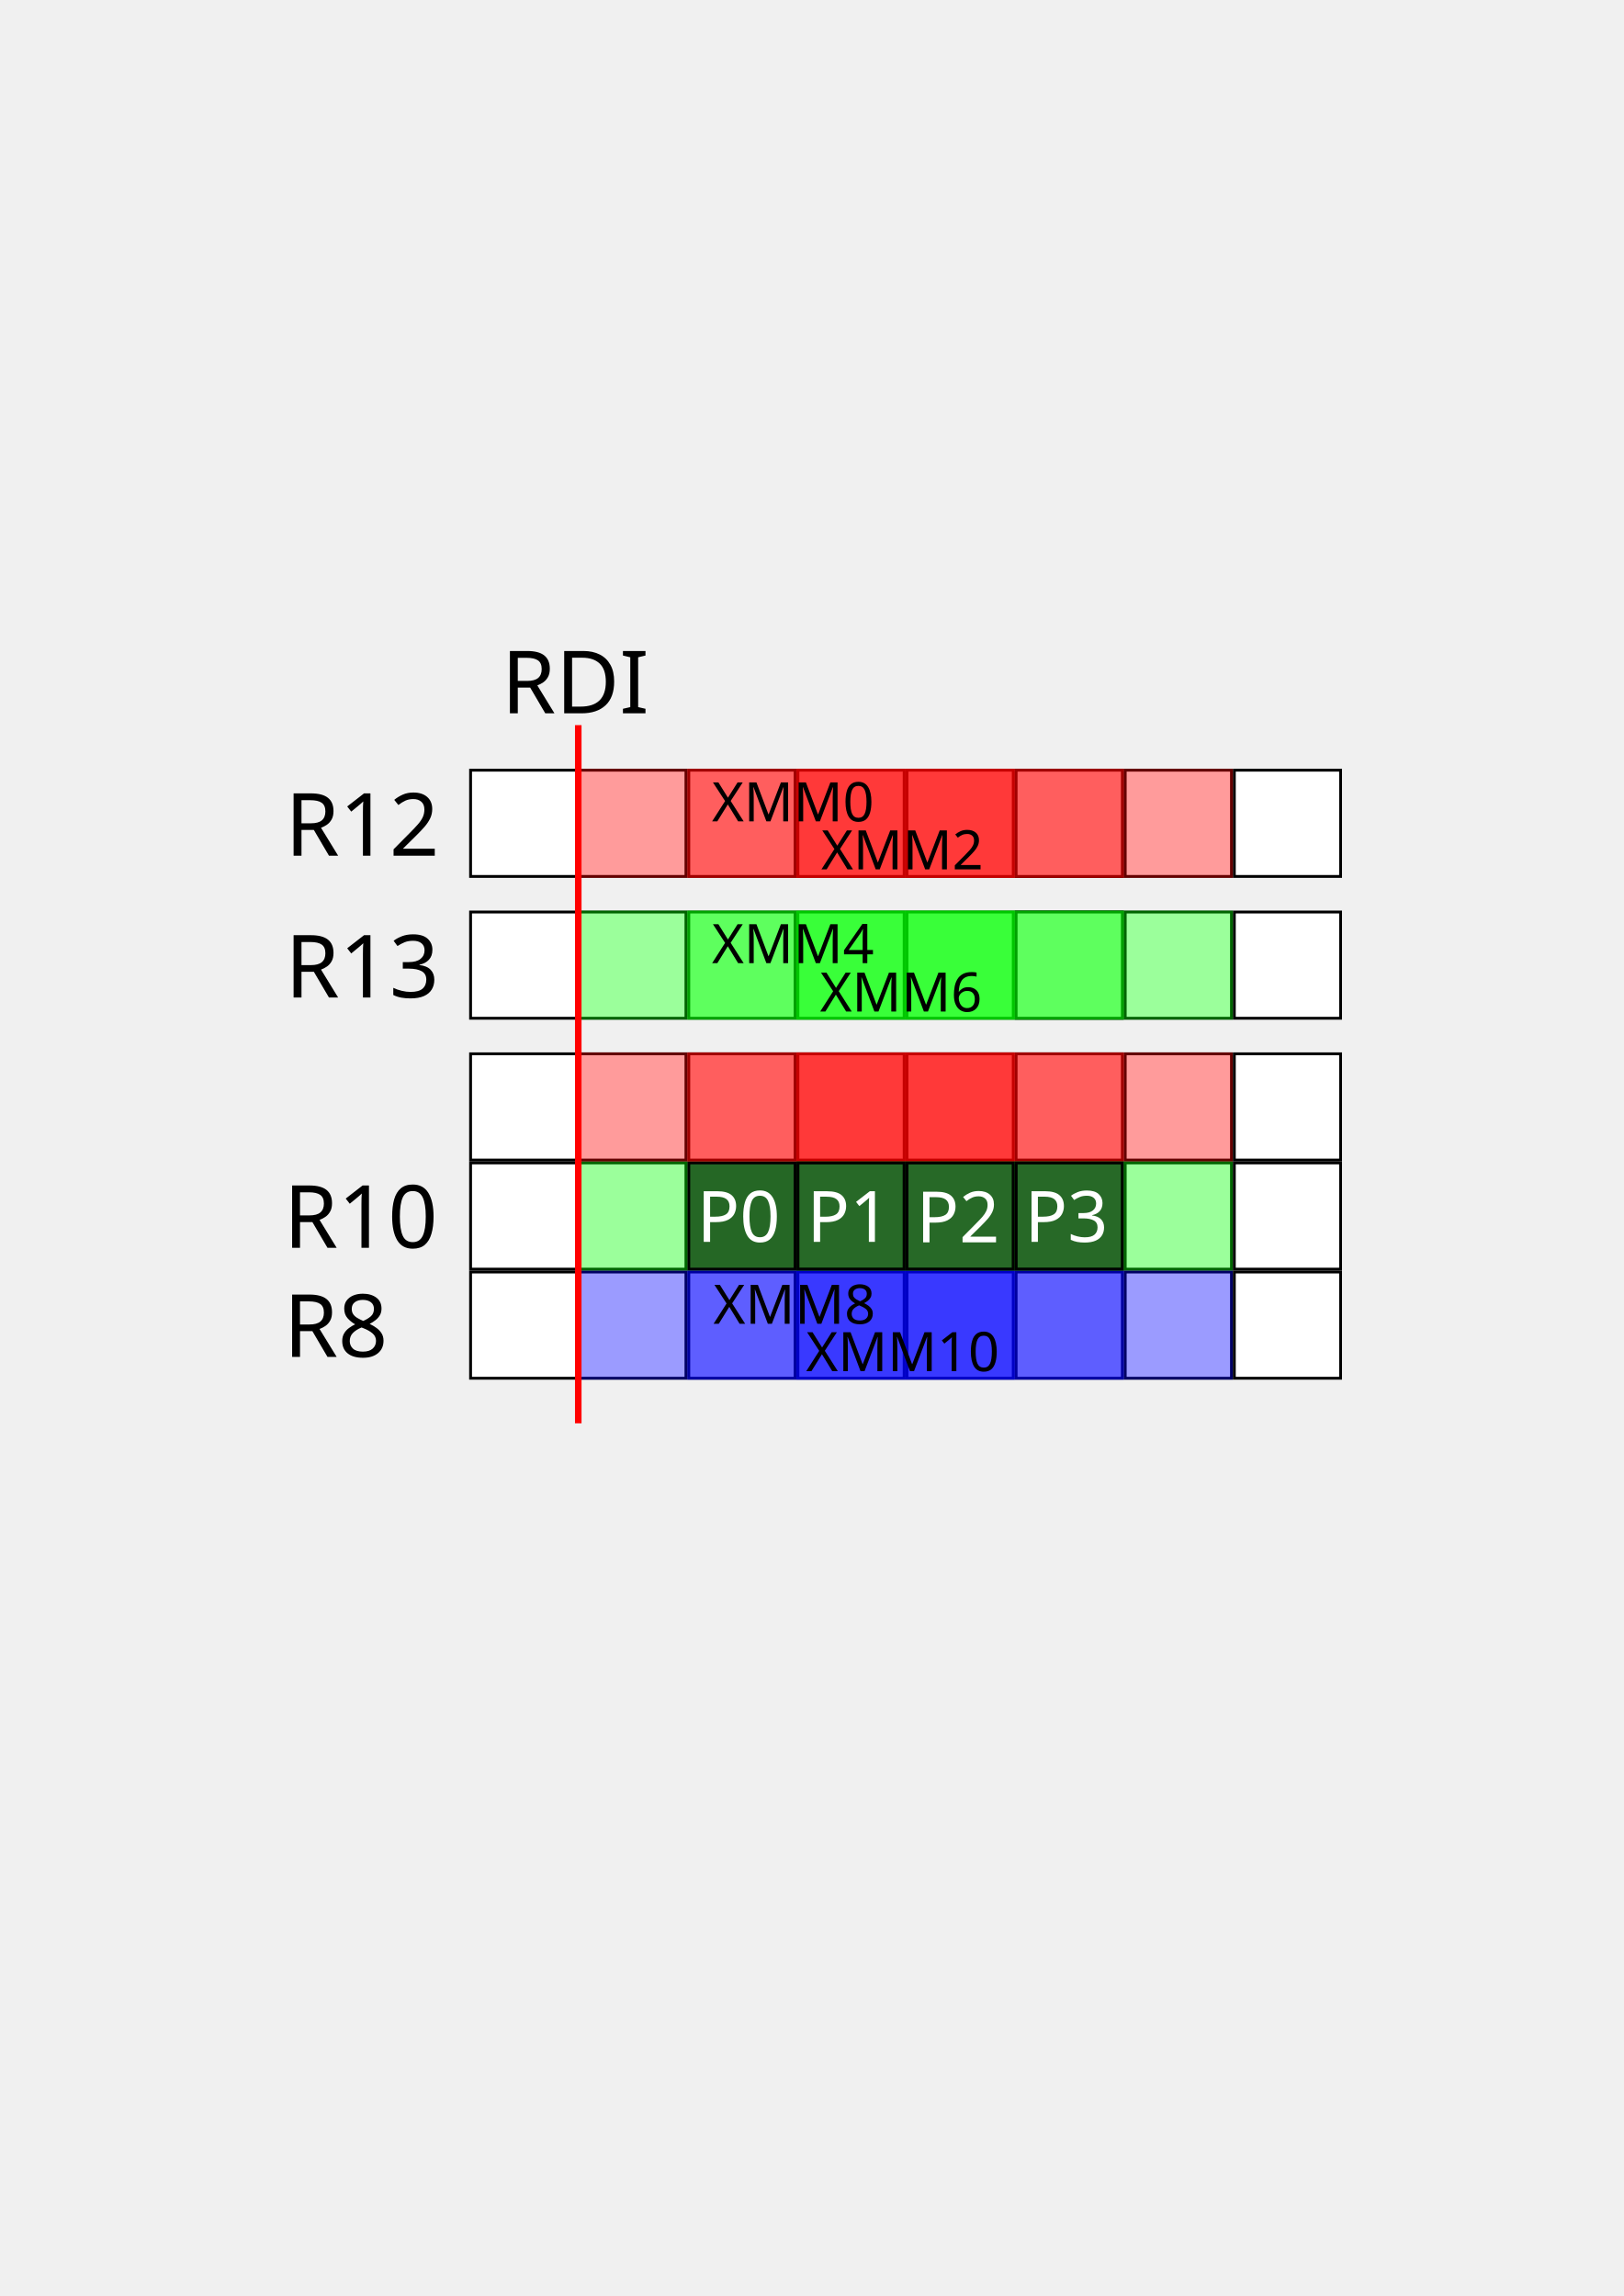
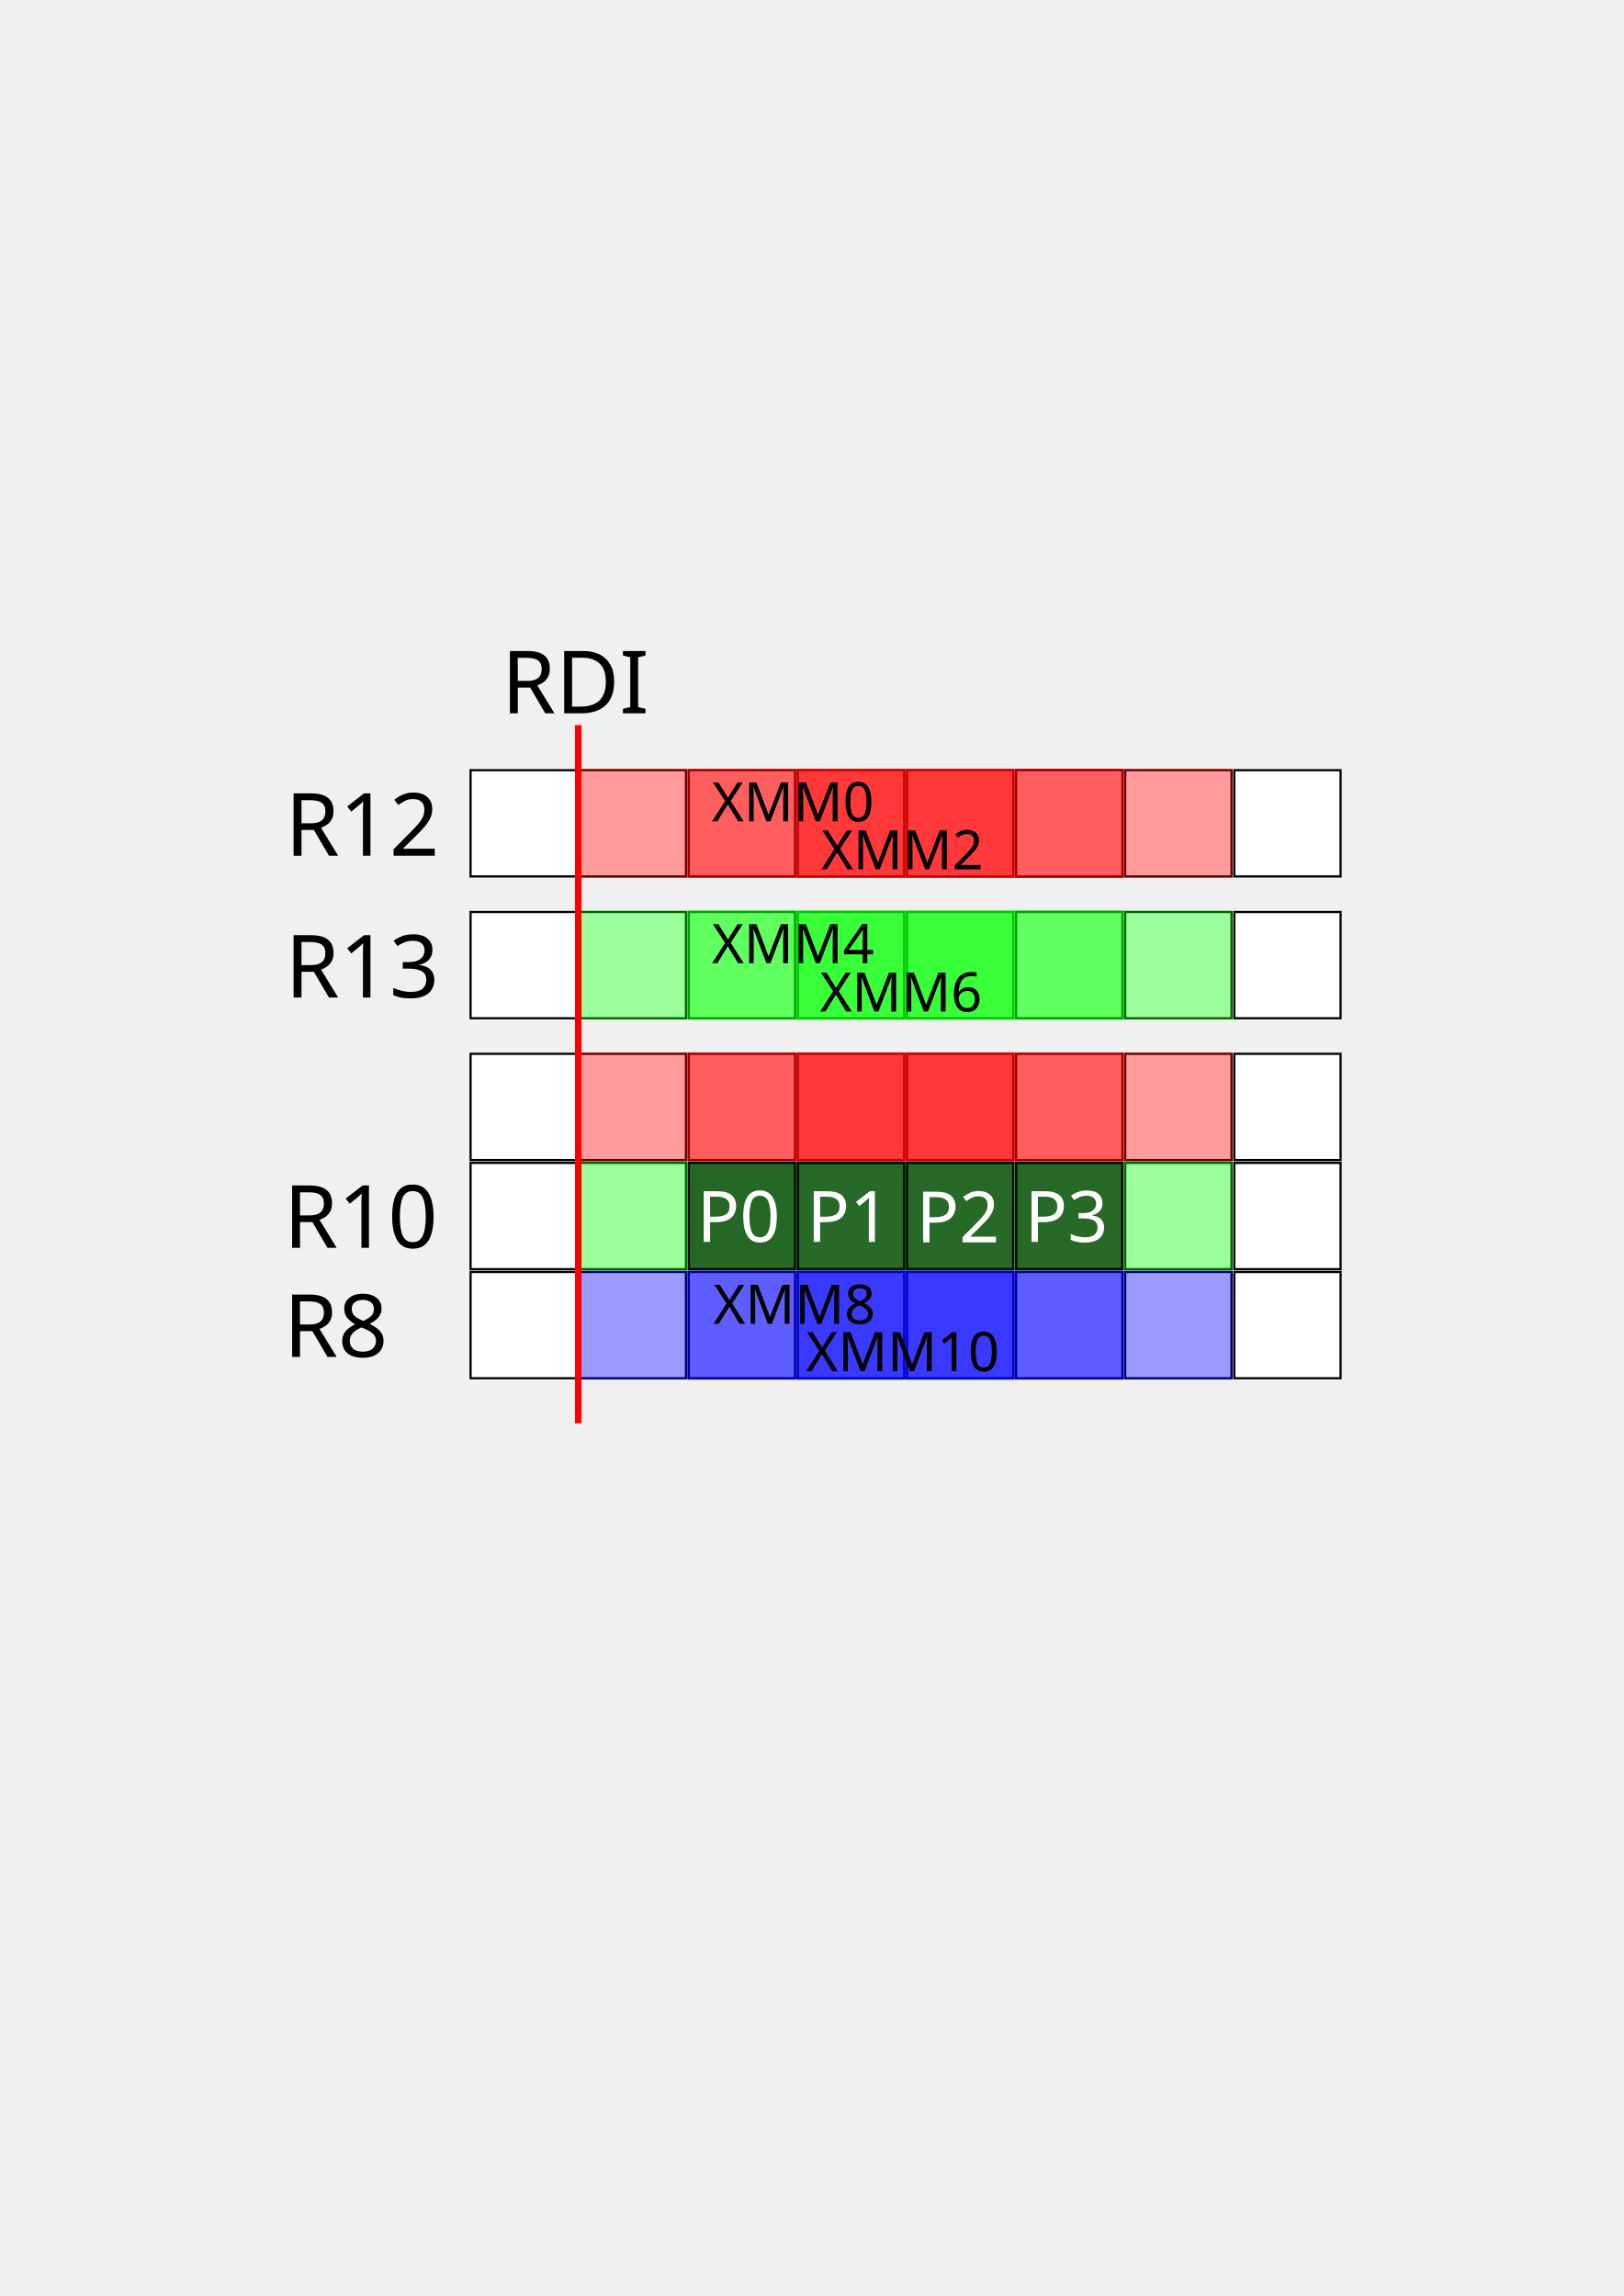
<svg xmlns="http://www.w3.org/2000/svg" width="210mm" height="297mm" viewBox="0 0 744.094 1052.362" id="svg2" version="1.1">
  <defs id="defs4" />
  <g id="layer1">
-     <rect y="483.013" x="515.651" height="48.698" width="48.698" id="rect3359-33" style="fill:#ffffff;fill-rule:evenodd;stroke:#000000;stroke-width:1.302px;stroke-linecap:butt;stroke-linejoin:miter;stroke-opacity:1" />
-     <rect style="fill:#ffffff;fill-rule:evenodd;stroke:#000000;stroke-width:1.302px;stroke-linecap:butt;stroke-linejoin:miter;stroke-opacity:1" id="rect3361-4" width="48.698" height="48.698" x="515.651" y="533.013" />
-     <rect style="fill:#ffffff;fill-rule:evenodd;stroke:#000000;stroke-width:1.302px;stroke-linecap:butt;stroke-linejoin:miter;stroke-opacity:1" id="rect3363-7" width="48.698" height="48.698" x="515.651" y="583.013" />
-     <rect y="483.013" x="465.651" height="48.698" width="48.698" id="rect3359-5" style="fill:#ffffff;fill-rule:evenodd;stroke:#000000;stroke-width:1.302px;stroke-linecap:butt;stroke-linejoin:miter;stroke-opacity:1" />
-     <rect style="fill:#ffffff;fill-rule:evenodd;stroke:#000000;stroke-width:1.302px;stroke-linecap:butt;stroke-linejoin:miter;stroke-opacity:1" id="rect3361-7" width="48.698" height="48.698" x="465.651" y="533.013" />
-     <rect style="fill:#ffffff;fill-rule:evenodd;stroke:#000000;stroke-width:1.302px;stroke-linecap:butt;stroke-linejoin:miter;stroke-opacity:1" id="rect3363-6" width="48.698" height="48.698" x="465.651" y="583.013" />
-     <rect y="483.013" x="215.651" height="48.698" width="48.698" id="rect3359" style="fill:#ffffff;fill-rule:evenodd;stroke:#000000;stroke-width:1.302px;stroke-linecap:butt;stroke-linejoin:miter;stroke-opacity:1" />
-     <rect y="483.013" x="265.651" height="48.698" width="48.698" id="rect3365" style="fill:#ffffff;fill-rule:evenodd;stroke:#000000;stroke-width:1.302px;stroke-linecap:butt;stroke-linejoin:miter;stroke-opacity:1" />
-     <rect style="fill:#00ff00;fill-opacity:0.392" id="rect4263-4-6" width="200" height="50" x="315" y="532.362" />
-     <rect y="483.013" x="315.651" height="48.698" width="48.698" id="rect3371" style="fill:#ffffff;fill-rule:evenodd;stroke:#000000;stroke-width:1.302px;stroke-linecap:butt;stroke-linejoin:miter;stroke-opacity:1" />
-     <rect y="483.013" x="365.651" height="48.698" width="48.698" id="rect3377" style="fill:#ffffff;fill-rule:evenodd;stroke:#000000;stroke-width:1.302px;stroke-linecap:butt;stroke-linejoin:miter;stroke-opacity:1" />
-     <rect y="483.013" x="415.651" height="48.698" width="48.698" id="rect3383" style="fill:#ffffff;fill-rule:evenodd;stroke:#000000;stroke-width:1.302px;stroke-linecap:butt;stroke-linejoin:miter;stroke-opacity:1" />
-     <rect style="fill:#ffffff;fill-rule:evenodd;stroke:#000000;stroke-width:1.302px;stroke-linecap:butt;stroke-linejoin:miter;stroke-opacity:1" id="rect3361" width="48.698" height="48.698" x="215.651" y="533.013" />
-     <rect style="fill:#ffffff;fill-rule:evenodd;stroke:#000000;stroke-width:1.302px;stroke-linecap:butt;stroke-linejoin:miter;stroke-opacity:1" id="rect3367" width="48.698" height="48.698" x="265.651" y="533.013" />
-     <rect style="fill:#ffffff;fill-rule:evenodd;stroke:#000000;stroke-width:1.302px;stroke-linecap:butt;stroke-linejoin:miter;stroke-opacity:1" id="rect3379" width="48.698" height="48.698" x="365.651" y="533.013" />
-     <rect style="fill:#ffffff;fill-rule:evenodd;stroke:#000000;stroke-width:1.302px;stroke-linecap:butt;stroke-linejoin:miter;stroke-opacity:1" id="rect3385" width="48.698" height="48.698" x="415.651" y="533.013" />
-     <rect style="fill:#ffffff;fill-rule:evenodd;stroke:#000000;stroke-width:1.302px;stroke-linecap:butt;stroke-linejoin:miter;stroke-opacity:1" id="rect3363" width="48.698" height="48.698" x="215.651" y="583.013" />
-     <rect style="fill:#ffffff;fill-rule:evenodd;stroke:#000000;stroke-width:1.302px;stroke-linecap:butt;stroke-linejoin:miter;stroke-opacity:1" id="rect3369" width="48.698" height="48.698" x="265.651" y="583.013" />
-     <rect style="fill:#ffffff;fill-rule:evenodd;stroke:#000000;stroke-width:1.302px;stroke-linecap:butt;stroke-linejoin:miter;stroke-opacity:1" id="rect3375" width="48.698" height="48.698" x="315.651" y="583.013" />
-     <rect style="fill:#ffffff;fill-rule:evenodd;stroke:#000000;stroke-width:1.302px;stroke-linecap:butt;stroke-linejoin:miter;stroke-opacity:1" id="rect3381" width="48.698" height="48.698" x="365.651" y="583.013" />
-     <rect style="fill:#ffffff;fill-rule:evenodd;stroke:#000000;stroke-width:1.302px;stroke-linecap:butt;stroke-linejoin:miter;stroke-opacity:1" id="rect3387" width="48.698" height="48.698" x="415.651" y="583.013" />
-     <rect y="418.013" x="215.651" height="48.698" width="48.698" id="rect3359-3" style="fill:#ffffff;fill-rule:evenodd;stroke:#000000;stroke-width:1.302px;stroke-linecap:butt;stroke-linejoin:miter;stroke-opacity:1" />
-     <rect y="418.013" x="265.651" height="48.698" width="48.698" id="rect3365-8" style="fill:#ffffff;fill-rule:evenodd;stroke:#000000;stroke-width:1.302px;stroke-linecap:butt;stroke-linejoin:miter;stroke-opacity:1" />
-     <rect y="418.013" x="315.651" height="48.698" width="48.698" id="rect3371-4" style="fill:#ffffff;fill-rule:evenodd;stroke:#000000;stroke-width:1.302px;stroke-linecap:butt;stroke-linejoin:miter;stroke-opacity:1" />
-     <rect y="418.013" x="365.651" height="48.698" width="48.698" id="rect3377-2" style="fill:#ffffff;fill-rule:evenodd;stroke:#000000;stroke-width:1.302px;stroke-linecap:butt;stroke-linejoin:miter;stroke-opacity:1" />
-     <rect y="418.013" x="415.651" height="48.698" width="48.698" id="rect3383-7" style="fill:#ffffff;fill-rule:evenodd;stroke:#000000;stroke-width:1.302px;stroke-linecap:butt;stroke-linejoin:miter;stroke-opacity:1" />
-     <rect y="418.013" x="465.651" height="48.698" width="48.698" id="rect3389-6" style="fill:#ffffff;fill-rule:evenodd;stroke:#000000;stroke-width:1.302px;stroke-linecap:butt;stroke-linejoin:miter;stroke-opacity:1" />
-     <rect style="fill:#ffffff;fill-rule:evenodd;stroke:#000000;stroke-width:1.302px;stroke-linecap:butt;stroke-linejoin:miter;stroke-opacity:1" id="rect3338-2" width="48.698" height="48.698" x="465.651" y="418.013" />
-     <rect y="353.013" x="215.651" height="48.698" width="48.698" id="rect3359-3-8" style="fill:#ffffff;fill-rule:evenodd;stroke:#000000;stroke-width:1.302px;stroke-linecap:butt;stroke-linejoin:miter;stroke-opacity:1" />
-     <rect y="353.013" x="265.651" height="48.698" width="48.698" id="rect3365-8-1" style="fill:#ffffff;fill-rule:evenodd;stroke:#000000;stroke-width:1.302px;stroke-linecap:butt;stroke-linejoin:miter;stroke-opacity:1" />
-     <rect y="353.013" x="315.651" height="48.698" width="48.698" id="rect3371-4-4" style="fill:#ffffff;fill-rule:evenodd;stroke:#000000;stroke-width:1.302px;stroke-linecap:butt;stroke-linejoin:miter;stroke-opacity:1" />
-     <rect y="353.013" x="365.651" height="48.698" width="48.698" id="rect3377-2-7" style="fill:#ffffff;fill-rule:evenodd;stroke:#000000;stroke-width:1.302px;stroke-linecap:butt;stroke-linejoin:miter;stroke-opacity:1" />
-     <rect y="353.013" x="415.651" height="48.698" width="48.698" id="rect3383-7-3" style="fill:#ffffff;fill-rule:evenodd;stroke:#000000;stroke-width:1.302px;stroke-linecap:butt;stroke-linejoin:miter;stroke-opacity:1" />
-     <rect y="353.013" x="465.651" height="48.698" width="48.698" id="rect3389-6-4" style="fill:#ffffff;fill-rule:evenodd;stroke:#000000;stroke-width:1.302px;stroke-linecap:butt;stroke-linejoin:miter;stroke-opacity:1" />
-     <rect style="fill:#ffffff;fill-rule:evenodd;stroke:#000000;stroke-width:1.302px;stroke-linecap:butt;stroke-linejoin:miter;stroke-opacity:1" id="rect3338-2-8" width="48.698" height="48.698" x="465.651" y="353.013" />
-     <rect style="fill:#ff0000;fill-opacity:0.392" id="rect3461" width="200" height="50" x="265" y="352.362" />
-     <rect style="fill:#00ff00;fill-opacity:0.392" id="rect4263" width="200" height="50" x="265" y="417.362" />
-     <rect style="fill:#0000ff;fill-opacity:0.392" id="rect4265" width="200" height="50" x="265" y="582.362" />
-     <rect style="fill:#00ff00;fill-opacity:0.392" id="rect4263-4" width="200" height="50" x="265" y="532.362" />
-     <rect style="fill:#000000;fill-rule:evenodd;stroke:#000000;stroke-width:1.302px;stroke-linecap:butt;stroke-linejoin:miter;stroke-opacity:1;fill-opacity:0.588" id="rect3373" width="48.698" height="48.698" x="315.651" y="533.013" />
-     <text xml:space="preserve" style="font-style:normal;font-weight:normal;font-size:32.5px;line-height:125%;font-family:sans-serif;letter-spacing:0px;word-spacing:0px;fill:#ffffff;fill-opacity:1;stroke:none;stroke-width:1px;stroke-linecap:butt;stroke-linejoin:miter;stroke-opacity:1" x="319.338" y="569.193" id="text4267">
+     <rect y="483.013" x="515.651" height="48.698" width="48.698" id="rect3359-33" style="fill:#ffffff;fill-rule:evenodd;stroke:#000000;stroke-width:1;stroke-linecap:butt;stroke-linejoin:miter;stroke-opacity:1;stroke-miterlimit:4;stroke-dasharray:none" />
+     <rect style="fill:#ffffff;fill-rule:evenodd;stroke:#000000;stroke-width:1;stroke-linecap:butt;stroke-linejoin:miter;stroke-opacity:1;stroke-miterlimit:4;stroke-dasharray:none" id="rect3361-4" width="48.698" height="48.698" x="515.651" y="533.013" />
+     <rect style="fill:#ffffff;fill-rule:evenodd;stroke:#000000;stroke-width:1;stroke-linecap:butt;stroke-linejoin:miter;stroke-opacity:1;stroke-miterlimit:4;stroke-dasharray:none" id="rect3363-7" width="48.698" height="48.698" x="515.651" y="583.013" />
+     <rect y="483.013" x="465.651" height="48.698" width="48.698" id="rect3359-5" style="fill:#ffffff;fill-rule:evenodd;stroke:#000000;stroke-width:1;stroke-linecap:butt;stroke-linejoin:miter;stroke-opacity:1;stroke-miterlimit:4;stroke-dasharray:none" />
+     <rect style="fill:#ffffff;fill-rule:evenodd;stroke:#000000;stroke-width:1;stroke-linecap:butt;stroke-linejoin:miter;stroke-opacity:1;stroke-miterlimit:4;stroke-dasharray:none" id="rect3361-7" width="48.698" height="48.698" x="465.651" y="533.013" />
+     <rect style="fill:#ffffff;fill-rule:evenodd;stroke:#000000;stroke-width:1;stroke-linecap:butt;stroke-linejoin:miter;stroke-opacity:1;stroke-miterlimit:4;stroke-dasharray:none" id="rect3363-6" width="48.698" height="48.698" x="465.651" y="583.013" />
+     <rect y="483.013" x="215.651" height="48.698" width="48.698" id="rect3359" style="fill:#ffffff;fill-rule:evenodd;stroke:#000000;stroke-width:1;stroke-linecap:butt;stroke-linejoin:miter;stroke-opacity:1;stroke-miterlimit:4;stroke-dasharray:none" />
+     <rect y="483.013" x="265.651" height="48.698" width="48.698" id="rect3365" style="fill:#ffffff;fill-rule:evenodd;stroke:#000000;stroke-width:1;stroke-linecap:butt;stroke-linejoin:miter;stroke-opacity:1;stroke-miterlimit:4;stroke-dasharray:none" />
+     <rect style="fill:#00ff00;fill-opacity:0.392;stroke-width:1;stroke-miterlimit:4;stroke-dasharray:none" id="rect4263-4-6" width="200" height="50" x="315" y="532.362" />
+     <rect y="483.013" x="315.651" height="48.698" width="48.698" id="rect3371" style="fill:#ffffff;fill-rule:evenodd;stroke:#000000;stroke-width:1;stroke-linecap:butt;stroke-linejoin:miter;stroke-opacity:1;stroke-miterlimit:4;stroke-dasharray:none" />
+     <rect y="483.013" x="365.651" height="48.698" width="48.698" id="rect3377" style="fill:#ffffff;fill-rule:evenodd;stroke:#000000;stroke-width:1;stroke-linecap:butt;stroke-linejoin:miter;stroke-opacity:1;stroke-miterlimit:4;stroke-dasharray:none" />
+     <rect y="483.013" x="415.651" height="48.698" width="48.698" id="rect3383" style="fill:#ffffff;fill-rule:evenodd;stroke:#000000;stroke-width:1;stroke-linecap:butt;stroke-linejoin:miter;stroke-opacity:1;stroke-miterlimit:4;stroke-dasharray:none" />
+     <rect style="fill:#ffffff;fill-rule:evenodd;stroke:#000000;stroke-width:1;stroke-linecap:butt;stroke-linejoin:miter;stroke-opacity:1;stroke-miterlimit:4;stroke-dasharray:none" id="rect3361" width="48.698" height="48.698" x="215.651" y="533.013" />
+     <rect style="fill:#ffffff;fill-rule:evenodd;stroke:#000000;stroke-width:1;stroke-linecap:butt;stroke-linejoin:miter;stroke-opacity:1;stroke-miterlimit:4;stroke-dasharray:none" id="rect3367" width="48.698" height="48.698" x="265.651" y="533.013" />
+     <rect style="fill:#ffffff;fill-rule:evenodd;stroke:#000000;stroke-width:1;stroke-linecap:butt;stroke-linejoin:miter;stroke-opacity:1;stroke-miterlimit:4;stroke-dasharray:none" id="rect3379" width="48.698" height="48.698" x="365.651" y="533.013" />
+     <rect style="fill:#ffffff;fill-rule:evenodd;stroke:#000000;stroke-width:1;stroke-linecap:butt;stroke-linejoin:miter;stroke-opacity:1;stroke-miterlimit:4;stroke-dasharray:none" id="rect3385" width="48.698" height="48.698" x="415.651" y="533.013" />
+     <rect style="fill:#ffffff;fill-rule:evenodd;stroke:#000000;stroke-width:1;stroke-linecap:butt;stroke-linejoin:miter;stroke-opacity:1;stroke-miterlimit:4;stroke-dasharray:none" id="rect3363" width="48.698" height="48.698" x="215.651" y="583.013" />
+     <rect style="fill:#ffffff;fill-rule:evenodd;stroke:#000000;stroke-width:1;stroke-linecap:butt;stroke-linejoin:miter;stroke-opacity:1;stroke-miterlimit:4;stroke-dasharray:none" id="rect3369" width="48.698" height="48.698" x="265.651" y="583.013" />
+     <rect style="fill:#ffffff;fill-rule:evenodd;stroke:#000000;stroke-width:1;stroke-linecap:butt;stroke-linejoin:miter;stroke-opacity:1;stroke-miterlimit:4;stroke-dasharray:none" id="rect3375" width="48.698" height="48.698" x="315.651" y="583.013" />
+     <rect style="fill:#ffffff;fill-rule:evenodd;stroke:#000000;stroke-width:1;stroke-linecap:butt;stroke-linejoin:miter;stroke-opacity:1;stroke-miterlimit:4;stroke-dasharray:none" id="rect3381" width="48.698" height="48.698" x="365.651" y="583.013" />
+     <rect style="fill:#ffffff;fill-rule:evenodd;stroke:#000000;stroke-width:1;stroke-linecap:butt;stroke-linejoin:miter;stroke-opacity:1;stroke-miterlimit:4;stroke-dasharray:none" id="rect3387" width="48.698" height="48.698" x="415.651" y="583.013" />
+     <rect y="418.013" x="215.651" height="48.698" width="48.698" id="rect3359-3" style="fill:#ffffff;fill-rule:evenodd;stroke:#000000;stroke-width:1;stroke-linecap:butt;stroke-linejoin:miter;stroke-opacity:1;stroke-miterlimit:4;stroke-dasharray:none" />
+     <rect y="418.013" x="265.651" height="48.698" width="48.698" id="rect3365-8" style="fill:#ffffff;fill-rule:evenodd;stroke:#000000;stroke-width:1;stroke-linecap:butt;stroke-linejoin:miter;stroke-opacity:1;stroke-miterlimit:4;stroke-dasharray:none" />
+     <rect y="418.013" x="315.651" height="48.698" width="48.698" id="rect3371-4" style="fill:#ffffff;fill-rule:evenodd;stroke:#000000;stroke-width:1;stroke-linecap:butt;stroke-linejoin:miter;stroke-opacity:1;stroke-miterlimit:4;stroke-dasharray:none" />
+     <rect y="418.013" x="365.651" height="48.698" width="48.698" id="rect3377-2" style="fill:#ffffff;fill-rule:evenodd;stroke:#000000;stroke-width:1;stroke-linecap:butt;stroke-linejoin:miter;stroke-opacity:1;stroke-miterlimit:4;stroke-dasharray:none" />
+     <rect y="418.013" x="415.651" height="48.698" width="48.698" id="rect3383-7" style="fill:#ffffff;fill-rule:evenodd;stroke:#000000;stroke-width:1;stroke-linecap:butt;stroke-linejoin:miter;stroke-opacity:1;stroke-miterlimit:4;stroke-dasharray:none" />
+     <rect y="418.013" x="465.651" height="48.698" width="48.698" id="rect3389-6" style="fill:#ffffff;fill-rule:evenodd;stroke:#000000;stroke-width:1;stroke-linecap:butt;stroke-linejoin:miter;stroke-opacity:1;stroke-miterlimit:4;stroke-dasharray:none" />
+     <rect style="fill:#ffffff;fill-rule:evenodd;stroke:#000000;stroke-width:1;stroke-linecap:butt;stroke-linejoin:miter;stroke-opacity:1;stroke-miterlimit:4;stroke-dasharray:none" id="rect3338-2" width="48.698" height="48.698" x="465.651" y="418.013" />
+     <rect y="353.013" x="215.651" height="48.698" width="48.698" id="rect3359-3-8" style="fill:#ffffff;fill-rule:evenodd;stroke:#000000;stroke-width:1;stroke-linecap:butt;stroke-linejoin:miter;stroke-opacity:1;stroke-miterlimit:4;stroke-dasharray:none" />
+     <rect y="353.013" x="265.651" height="48.698" width="48.698" id="rect3365-8-1" style="fill:#ffffff;fill-rule:evenodd;stroke:#000000;stroke-width:1;stroke-linecap:butt;stroke-linejoin:miter;stroke-opacity:1;stroke-miterlimit:4;stroke-dasharray:none" />
+     <rect y="353.013" x="315.651" height="48.698" width="48.698" id="rect3371-4-4" style="fill:#ffffff;fill-rule:evenodd;stroke:#000000;stroke-width:1;stroke-linecap:butt;stroke-linejoin:miter;stroke-opacity:1;stroke-miterlimit:4;stroke-dasharray:none" />
+     <rect y="353.013" x="365.651" height="48.698" width="48.698" id="rect3377-2-7" style="fill:#ffffff;fill-rule:evenodd;stroke:#000000;stroke-width:1;stroke-linecap:butt;stroke-linejoin:miter;stroke-opacity:1;stroke-miterlimit:4;stroke-dasharray:none" />
+     <rect y="353.013" x="415.651" height="48.698" width="48.698" id="rect3383-7-3" style="fill:#ffffff;fill-rule:evenodd;stroke:#000000;stroke-width:1;stroke-linecap:butt;stroke-linejoin:miter;stroke-opacity:1;stroke-miterlimit:4;stroke-dasharray:none" />
+     <rect y="353.013" x="465.651" height="48.698" width="48.698" id="rect3389-6-4" style="fill:#ffffff;fill-rule:evenodd;stroke:#000000;stroke-width:1;stroke-linecap:butt;stroke-linejoin:miter;stroke-opacity:1;stroke-miterlimit:4;stroke-dasharray:none" />
+     <rect style="fill:#ffffff;fill-rule:evenodd;stroke:#000000;stroke-width:1;stroke-linecap:butt;stroke-linejoin:miter;stroke-opacity:1;stroke-miterlimit:4;stroke-dasharray:none" id="rect3338-2-8" width="48.698" height="48.698" x="465.651" y="353.013" />
+     <rect style="fill:#ff0000;fill-opacity:0.392;stroke-width:1;stroke-miterlimit:4;stroke-dasharray:none" id="rect3461" width="200" height="50" x="265" y="352.362" />
+     <rect style="fill:#00ff00;fill-opacity:0.392;stroke-width:1;stroke-miterlimit:4;stroke-dasharray:none" id="rect4263" width="200" height="50" x="265" y="417.362" />
+     <rect style="fill:#0000ff;fill-opacity:0.392;stroke-width:1;stroke-miterlimit:4;stroke-dasharray:none" id="rect4265" width="200" height="50" x="265" y="582.362" />
+     <rect style="fill:#00ff00;fill-opacity:0.392;stroke-width:1;stroke-miterlimit:4;stroke-dasharray:none" id="rect4263-4" width="200" height="50" x="265" y="532.362" />
+     <rect style="fill:#000000;fill-rule:evenodd;stroke:#000000;stroke-width:1;stroke-linecap:butt;stroke-linejoin:miter;stroke-opacity:1;fill-opacity:0.588;stroke-miterlimit:4;stroke-dasharray:none" id="rect3373" width="48.698" height="48.698" x="315.651" y="533.013" />
+     <text xml:space="preserve" style="font-style:normal;font-weight:normal;font-size:32.5px;line-height:125%;font-family:sans-serif;letter-spacing:0px;word-spacing:0px;fill:#ffffff;fill-opacity:1;stroke:none;stroke-width:1;stroke-linecap:butt;stroke-linejoin:miter;stroke-opacity:1;stroke-miterlimit:4;stroke-dasharray:none" x="319.338" y="569.193" id="text4267">
      <tspan id="tspan4269" x="319.338" y="569.193">P0</tspan>
    </text>
    <text xml:space="preserve" style="font-style:normal;font-weight:normal;font-size:40px;line-height:125%;font-family:sans-serif;letter-spacing:0px;word-spacing:0px;fill:#000000;fill-opacity:1;stroke:none;stroke-width:1px;stroke-linecap:butt;stroke-linejoin:miter;stroke-opacity:1" x="130.674" y="392.206" id="text4271">
      <tspan id="tspan4273" x="130.674" y="392.206">R12</tspan>
    </text>
    <text xml:space="preserve" style="font-style:normal;font-weight:normal;font-size:40px;line-height:125%;font-family:sans-serif;letter-spacing:0px;word-spacing:0px;fill:#000000;fill-opacity:1;stroke:none;stroke-width:1px;stroke-linecap:butt;stroke-linejoin:miter;stroke-opacity:1" x="130.674" y="457.206" id="text4271-5">
      <tspan x="130.674" y="457.206" id="tspan4293">R13</tspan>
    </text>
    <text xml:space="preserve" style="font-style:normal;font-weight:normal;font-size:40px;line-height:125%;font-family:sans-serif;letter-spacing:0px;word-spacing:0px;fill:#000000;fill-opacity:1;stroke:none;stroke-width:1px;stroke-linecap:butt;stroke-linejoin:miter;stroke-opacity:1" x="130" y="571.923" id="text4297">
      <tspan id="tspan4299" x="130" y="571.923">R10</tspan>
    </text>
    <text xml:space="preserve" style="font-style:normal;font-weight:normal;font-size:40px;line-height:125%;font-family:sans-serif;letter-spacing:0px;word-spacing:0px;fill:#000000;fill-opacity:1;stroke:none;stroke-width:1px;stroke-linecap:butt;stroke-linejoin:miter;stroke-opacity:1" x="130" y="621.923" id="text4297-7">
      <tspan id="tspan4299-2" x="130" y="621.923">R8</tspan>
    </text>
    <path style="fill:none;fill-rule:evenodd;stroke:#ff0000;stroke-width:3;stroke-linecap:butt;stroke-linejoin:miter;stroke-opacity:1;stroke-miterlimit:4;stroke-dasharray:none" d="m 265,332.362 0,320" id="path4361" />
    <text xml:space="preserve" style="font-style:normal;font-weight:normal;font-size:40px;line-height:125%;font-family:sans-serif;letter-spacing:0px;word-spacing:0px;fill:#000000;fill-opacity:1;stroke:none;stroke-width:1px;stroke-linecap:butt;stroke-linejoin:miter;stroke-opacity:1" x="229.805" y="326.942" id="text4363">
      <tspan id="tspan4365" x="229.805" y="326.942">RDI</tspan>
    </text>
-     <rect style="fill:#ff0000;fill-opacity:0.392" id="rect3461-6" width="200" height="50" x="265" y="482.362" />
-     <rect style="fill:#ff0000;fill-opacity:0.392" id="rect3461-6-7" width="200" height="50" x="315" y="482.362" />
-     <rect style="fill:#ff0000;fill-opacity:0.392" id="rect3461-6-5" width="200" height="50" x="365" y="482.362" />
-     <rect style="fill:#0000ff;fill-opacity:0.392" id="rect4265-8" width="200" height="50" x="315" y="582.362" />
-     <rect style="fill:#0000ff;fill-opacity:0.392" id="rect4265-1" width="200" height="50" x="365" y="582.362" />
-     <text xml:space="preserve" style="font-style:normal;font-weight:normal;font-size:25px;line-height:125%;font-family:sans-serif;letter-spacing:0px;word-spacing:0px;fill:#000000;fill-opacity:1;stroke:none;stroke-width:1px;stroke-linecap:butt;stroke-linejoin:miter;stroke-opacity:1" x="326.929" y="606.746" id="text4301-6">
+     <rect style="fill:#ff0000;fill-opacity:0.392;stroke-width:1;stroke-miterlimit:4;stroke-dasharray:none" id="rect3461-6" width="200" height="50" x="265" y="482.362" />
+     <rect style="fill:#ff0000;fill-opacity:0.392;stroke-width:1;stroke-miterlimit:4;stroke-dasharray:none" id="rect3461-6-7" width="200" height="50" x="315" y="482.362" />
+     <rect style="fill:#ff0000;fill-opacity:0.392;stroke-width:1;stroke-miterlimit:4;stroke-dasharray:none" id="rect3461-6-5" width="200" height="50" x="365" y="482.362" />
+     <rect style="fill:#0000ff;fill-opacity:0.392;stroke-width:1;stroke-miterlimit:4;stroke-dasharray:none" id="rect4265-8" width="200" height="50" x="315" y="582.362" />
+     <rect style="fill:#0000ff;fill-opacity:0.392;stroke-width:1;stroke-miterlimit:4;stroke-dasharray:none" id="rect4265-1" width="200" height="50" x="365" y="582.362" />
+     <text xml:space="preserve" style="font-style:normal;font-weight:normal;font-size:25px;line-height:125%;font-family:sans-serif;letter-spacing:0px;word-spacing:0px;fill:#000000;fill-opacity:1;stroke:none;stroke-width:1;stroke-linecap:butt;stroke-linejoin:miter;stroke-opacity:1;stroke-miterlimit:4;stroke-dasharray:none" x="326.929" y="606.746" id="text4301-6">
      <tspan id="tspan4303-62" x="326.929" y="606.746">XMM8</tspan>
      <tspan x="326.929" y="637.996" id="tspan4341" />
    </text>
-     <rect style="fill:#00ff00;fill-opacity:0.392" id="rect4263-4-6-5" width="200" height="50" x="365" y="532.362" />
-     <rect y="483.013" x="565.651" height="48.698" width="48.698" id="rect3359-2" style="fill:#ffffff;fill-rule:evenodd;stroke:#000000;stroke-width:1.302px;stroke-linecap:butt;stroke-linejoin:miter;stroke-opacity:1" />
-     <rect style="fill:#ffffff;fill-rule:evenodd;stroke:#000000;stroke-width:1.302px;stroke-linecap:butt;stroke-linejoin:miter;stroke-opacity:1" id="rect3361-6" width="48.698" height="48.698" x="565.651" y="533.013" />
-     <rect style="fill:#ffffff;fill-rule:evenodd;stroke:#000000;stroke-width:1.302px;stroke-linecap:butt;stroke-linejoin:miter;stroke-opacity:1" id="rect3363-5" width="48.698" height="48.698" x="565.651" y="583.013" />
-     <rect style="fill:#ffffff;fill-rule:evenodd;stroke:#000000;stroke-width:1.302px;stroke-linecap:butt;stroke-linejoin:miter;stroke-opacity:1" id="rect3338-2-8-6" width="48.698" height="48.698" x="515.651" y="353.013" />
-     <rect style="fill:#ffffff;fill-rule:evenodd;stroke:#000000;stroke-width:1.302px;stroke-linecap:butt;stroke-linejoin:miter;stroke-opacity:1" id="rect3338-2-8-2" width="48.698" height="48.698" x="565.651" y="353.013" />
-     <rect style="fill:#ffffff;fill-rule:evenodd;stroke:#000000;stroke-width:1.302px;stroke-linecap:butt;stroke-linejoin:miter;stroke-opacity:1" id="rect3338-2-8-64" width="48.698" height="48.698" x="515.651" y="418.013" />
-     <rect style="fill:#ffffff;fill-rule:evenodd;stroke:#000000;stroke-width:1.302px;stroke-linecap:butt;stroke-linejoin:miter;stroke-opacity:1" id="rect3338-2-8-8" width="48.698" height="48.698" x="565.651" y="418.013" />
-     <rect style="fill:#ff0000;fill-opacity:0.392" id="rect3461-1" width="200" height="50" x="315" y="352.362" />
-     <rect style="fill:#ff0000;fill-opacity:0.392" id="rect3461-3" width="200" height="50" x="365" y="352.362" />
-     <rect style="fill:#00ff00;fill-opacity:0.392" id="rect4263-40" width="200" height="50" x="315" y="417.362" />
-     <rect style="fill:#00ff00;fill-opacity:0.392" id="rect4263-6" width="200" height="50" x="365" y="417.362" />
-     <text xml:space="preserve" style="font-style:normal;font-weight:normal;font-size:25px;line-height:125%;font-family:sans-serif;letter-spacing:0px;word-spacing:0px;fill:#000000;fill-opacity:1;stroke:none;stroke-width:1px;stroke-linecap:butt;stroke-linejoin:miter;stroke-opacity:1" x="326.255" y="441.463" id="text4301">
+     <rect style="fill:#00ff00;fill-opacity:0.392;stroke-width:1;stroke-miterlimit:4;stroke-dasharray:none" id="rect4263-4-6-5" width="200" height="50" x="365" y="532.362" />
+     <rect y="483.013" x="565.651" height="48.698" width="48.698" id="rect3359-2" style="fill:#ffffff;fill-rule:evenodd;stroke:#000000;stroke-width:1;stroke-linecap:butt;stroke-linejoin:miter;stroke-opacity:1;stroke-miterlimit:4;stroke-dasharray:none" />
+     <rect style="fill:#ffffff;fill-rule:evenodd;stroke:#000000;stroke-width:1;stroke-linecap:butt;stroke-linejoin:miter;stroke-opacity:1;stroke-miterlimit:4;stroke-dasharray:none" id="rect3361-6" width="48.698" height="48.698" x="565.651" y="533.013" />
+     <rect style="fill:#ffffff;fill-rule:evenodd;stroke:#000000;stroke-width:1;stroke-linecap:butt;stroke-linejoin:miter;stroke-opacity:1;stroke-miterlimit:4;stroke-dasharray:none" id="rect3363-5" width="48.698" height="48.698" x="565.651" y="583.013" />
+     <rect style="fill:#ffffff;fill-rule:evenodd;stroke:#000000;stroke-width:1;stroke-linecap:butt;stroke-linejoin:miter;stroke-opacity:1;stroke-miterlimit:4;stroke-dasharray:none" id="rect3338-2-8-6" width="48.698" height="48.698" x="515.651" y="353.013" />
+     <rect style="fill:#ffffff;fill-rule:evenodd;stroke:#000000;stroke-width:1;stroke-linecap:butt;stroke-linejoin:miter;stroke-opacity:1;stroke-miterlimit:4;stroke-dasharray:none" id="rect3338-2-8-2" width="48.698" height="48.698" x="565.651" y="353.013" />
+     <rect style="fill:#ffffff;fill-rule:evenodd;stroke:#000000;stroke-width:1;stroke-linecap:butt;stroke-linejoin:miter;stroke-opacity:1;stroke-miterlimit:4;stroke-dasharray:none" id="rect3338-2-8-64" width="48.698" height="48.698" x="515.651" y="418.013" />
+     <rect style="fill:#ffffff;fill-rule:evenodd;stroke:#000000;stroke-width:1;stroke-linecap:butt;stroke-linejoin:miter;stroke-opacity:1;stroke-miterlimit:4;stroke-dasharray:none" id="rect3338-2-8-8" width="48.698" height="48.698" x="565.651" y="418.013" />
+     <rect style="fill:#ff0000;fill-opacity:0.392;stroke-width:1;stroke-miterlimit:4;stroke-dasharray:none" id="rect3461-1" width="200" height="50" x="315" y="352.362" />
+     <rect style="fill:#ff0000;fill-opacity:0.392;stroke-width:1;stroke-miterlimit:4;stroke-dasharray:none" id="rect3461-3" width="200" height="50" x="365" y="352.362" />
+     <rect style="fill:#00ff00;fill-opacity:0.392;stroke-width:1;stroke-miterlimit:4;stroke-dasharray:none" id="rect4263-40" width="200" height="50" x="315" y="417.362" />
+     <rect style="fill:#00ff00;fill-opacity:0.392;stroke-width:1;stroke-miterlimit:4;stroke-dasharray:none" id="rect4263-6" width="200" height="50" x="365" y="417.362" />
+     <text xml:space="preserve" style="font-style:normal;font-weight:normal;font-size:25px;line-height:125%;font-family:sans-serif;letter-spacing:0px;word-spacing:0px;fill:#000000;fill-opacity:1;stroke:none;stroke-width:1;stroke-linecap:butt;stroke-linejoin:miter;stroke-opacity:1;stroke-miterlimit:4;stroke-dasharray:none" x="326.255" y="441.463" id="text4301">
      <tspan id="tspan4303" x="326.255" y="441.463">XMM4</tspan>
    </text>
-     <text xml:space="preserve" style="font-style:normal;font-weight:normal;font-size:25px;line-height:125%;font-family:sans-serif;letter-spacing:0px;word-spacing:0px;fill:#000000;fill-opacity:1;stroke:none;stroke-width:1px;stroke-linecap:butt;stroke-linejoin:miter;stroke-opacity:1" x="326.255" y="376.463" id="text4301-1">
+     <text xml:space="preserve" style="font-style:normal;font-weight:normal;font-size:25px;line-height:125%;font-family:sans-serif;letter-spacing:0px;word-spacing:0px;fill:#000000;fill-opacity:1;stroke:none;stroke-width:1;stroke-linecap:butt;stroke-linejoin:miter;stroke-opacity:1;stroke-miterlimit:4;stroke-dasharray:none" x="326.255" y="376.463" id="text4301-1">
      <tspan id="tspan4303-6" x="326.255" y="376.463">XMM0</tspan>
    </text>
-     <text xml:space="preserve" style="font-style:normal;font-weight:normal;font-size:25px;line-height:125%;font-family:sans-serif;letter-spacing:0px;word-spacing:0px;fill:#000000;fill-opacity:1;stroke:none;stroke-width:1px;stroke-linecap:butt;stroke-linejoin:miter;stroke-opacity:1" x="376.354" y="398.463" id="text4301-1-7">
+     <text xml:space="preserve" style="font-style:normal;font-weight:normal;font-size:25px;line-height:125%;font-family:sans-serif;letter-spacing:0px;word-spacing:0px;fill:#000000;fill-opacity:1;stroke:none;stroke-width:1;stroke-linecap:butt;stroke-linejoin:miter;stroke-opacity:1;stroke-miterlimit:4;stroke-dasharray:none" x="376.354" y="398.463" id="text4301-1-7">
      <tspan id="tspan4303-6-9" x="376.354" y="398.463">XMM2</tspan>
    </text>
-     <text xml:space="preserve" style="font-style:normal;font-weight:normal;font-size:25px;line-height:125%;font-family:sans-serif;letter-spacing:0px;word-spacing:0px;fill:#000000;fill-opacity:1;stroke:none;stroke-width:1px;stroke-linecap:butt;stroke-linejoin:miter;stroke-opacity:1" x="375.775" y="463.64" id="text4301-1-7-0">
+     <text xml:space="preserve" style="font-style:normal;font-weight:normal;font-size:25px;line-height:125%;font-family:sans-serif;letter-spacing:0px;word-spacing:0px;fill:#000000;fill-opacity:1;stroke:none;stroke-width:1;stroke-linecap:butt;stroke-linejoin:miter;stroke-opacity:1;stroke-miterlimit:4;stroke-dasharray:none" x="375.775" y="463.64" id="text4301-1-7-0">
      <tspan id="tspan4303-6-9-3" x="375.775" y="463.64">XMM6</tspan>
    </text>
-     <text xml:space="preserve" style="font-style:normal;font-weight:normal;font-size:25px;line-height:125%;font-family:sans-serif;letter-spacing:0px;word-spacing:0px;fill:#000000;fill-opacity:1;stroke:none;stroke-width:1px;stroke-linecap:butt;stroke-linejoin:miter;stroke-opacity:1" x="369.395" y="628.463" id="text4301-1-7-9">
+     <text xml:space="preserve" style="font-style:normal;font-weight:normal;font-size:25px;line-height:125%;font-family:sans-serif;letter-spacing:0px;word-spacing:0px;fill:#000000;fill-opacity:1;stroke:none;stroke-width:1;stroke-linecap:butt;stroke-linejoin:miter;stroke-opacity:1;stroke-miterlimit:4;stroke-dasharray:none" x="369.395" y="628.463" id="text4301-1-7-9">
      <tspan id="tspan4303-6-9-36" x="369.395" y="628.463">XMM10</tspan>
    </text>
-     <rect style="fill:#000000;fill-opacity:0.588;fill-rule:evenodd;stroke:#000000;stroke-width:1.302px;stroke-linecap:butt;stroke-linejoin:miter;stroke-opacity:1" id="rect3373-0" width="48.698" height="48.698" x="365.651" y="533.013" />
-     <rect style="fill:#000000;fill-opacity:0.588;fill-rule:evenodd;stroke:#000000;stroke-width:1.302px;stroke-linecap:butt;stroke-linejoin:miter;stroke-opacity:1" id="rect3373-8" width="48.698" height="48.698" x="415.651" y="533.013" />
-     <rect style="fill:#000000;fill-opacity:0.588;fill-rule:evenodd;stroke:#000000;stroke-width:1.302px;stroke-linecap:butt;stroke-linejoin:miter;stroke-opacity:1" id="rect3373-1" width="48.698" height="48.698" x="465.651" y="533.013" />
-     <text xml:space="preserve" style="font-style:normal;font-weight:normal;font-size:32.5px;line-height:125%;font-family:sans-serif;letter-spacing:0px;word-spacing:0px;fill:#ffffff;fill-opacity:1;stroke:none;stroke-width:1px;stroke-linecap:butt;stroke-linejoin:miter;stroke-opacity:1" x="369.759" y="569.208" id="text4267-6">
+     <rect style="fill:#000000;fill-opacity:0.588;fill-rule:evenodd;stroke:#000000;stroke-width:1;stroke-linecap:butt;stroke-linejoin:miter;stroke-opacity:1;stroke-miterlimit:4;stroke-dasharray:none" id="rect3373-0" width="48.698" height="48.698" x="365.651" y="533.013" />
+     <rect style="fill:#000000;fill-opacity:0.588;fill-rule:evenodd;stroke:#000000;stroke-width:1;stroke-linecap:butt;stroke-linejoin:miter;stroke-opacity:1;stroke-miterlimit:4;stroke-dasharray:none" id="rect3373-8" width="48.698" height="48.698" x="415.651" y="533.013" />
+     <rect style="fill:#000000;fill-opacity:0.588;fill-rule:evenodd;stroke:#000000;stroke-width:1;stroke-linecap:butt;stroke-linejoin:miter;stroke-opacity:1;stroke-miterlimit:4;stroke-dasharray:none" id="rect3373-1" width="48.698" height="48.698" x="465.651" y="533.013" />
+     <text xml:space="preserve" style="font-style:normal;font-weight:normal;font-size:32.5px;line-height:125%;font-family:sans-serif;letter-spacing:0px;word-spacing:0px;fill:#ffffff;fill-opacity:1;stroke:none;stroke-width:1;stroke-linecap:butt;stroke-linejoin:miter;stroke-opacity:1;stroke-miterlimit:4;stroke-dasharray:none" x="369.759" y="569.208" id="text4267-6">
      <tspan id="tspan4269-0" x="369.759" y="569.208">P1</tspan>
    </text>
-     <text xml:space="preserve" style="font-style:normal;font-weight:normal;font-size:32.5px;line-height:125%;font-family:sans-serif;letter-spacing:0px;word-spacing:0px;fill:#ffffff;fill-opacity:1;stroke:none;stroke-width:1px;stroke-linecap:butt;stroke-linejoin:miter;stroke-opacity:1" x="419.886" y="569.423" id="text4267-2">
+     <text xml:space="preserve" style="font-style:normal;font-weight:normal;font-size:32.5px;line-height:125%;font-family:sans-serif;letter-spacing:0px;word-spacing:0px;fill:#ffffff;fill-opacity:1;stroke:none;stroke-width:1;stroke-linecap:butt;stroke-linejoin:miter;stroke-opacity:1;stroke-miterlimit:4;stroke-dasharray:none" x="419.886" y="569.423" id="text4267-2">
      <tspan id="tspan4269-04" x="419.886" y="569.423">P2</tspan>
    </text>
-     <text xml:space="preserve" style="font-style:normal;font-weight:normal;font-size:32.5px;line-height:125%;font-family:sans-serif;letter-spacing:0px;word-spacing:0px;fill:#ffffff;fill-opacity:1;stroke:none;stroke-width:1px;stroke-linecap:butt;stroke-linejoin:miter;stroke-opacity:1" x="469.561" y="569.193" id="text4267-0">
+     <text xml:space="preserve" style="font-style:normal;font-weight:normal;font-size:32.5px;line-height:125%;font-family:sans-serif;letter-spacing:0px;word-spacing:0px;fill:#ffffff;fill-opacity:1;stroke:none;stroke-width:1;stroke-linecap:butt;stroke-linejoin:miter;stroke-opacity:1;stroke-miterlimit:4;stroke-dasharray:none" x="469.561" y="569.193" id="text4267-0">
      <tspan id="tspan4269-08" x="469.561" y="569.193">P3</tspan>
    </text>
  </g>
</svg>
